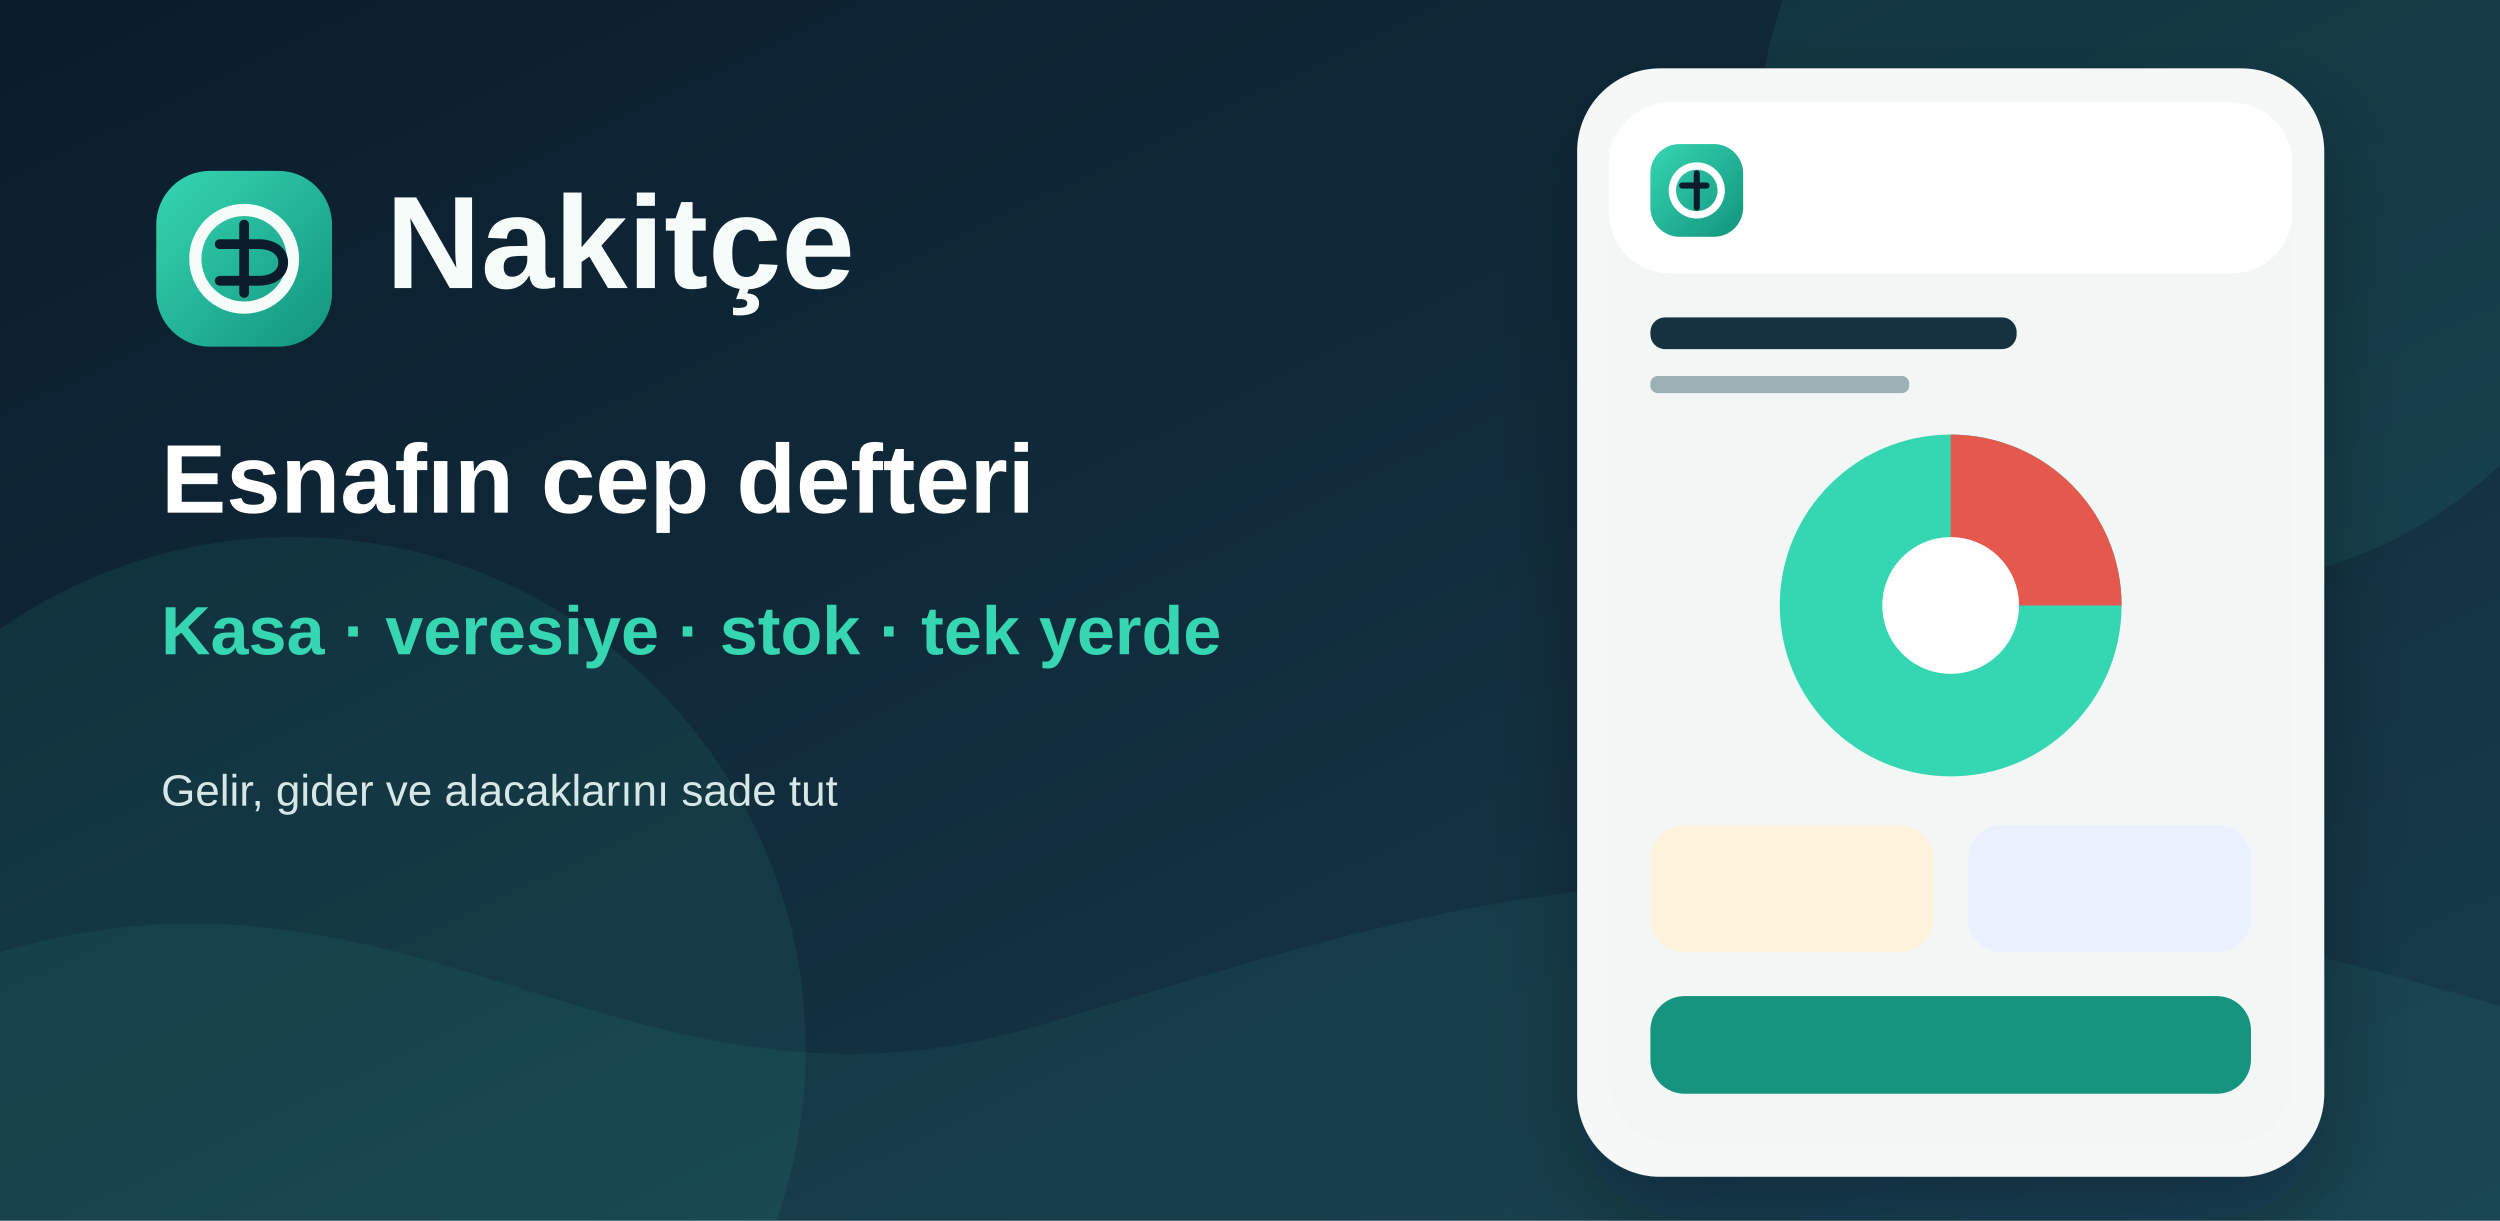
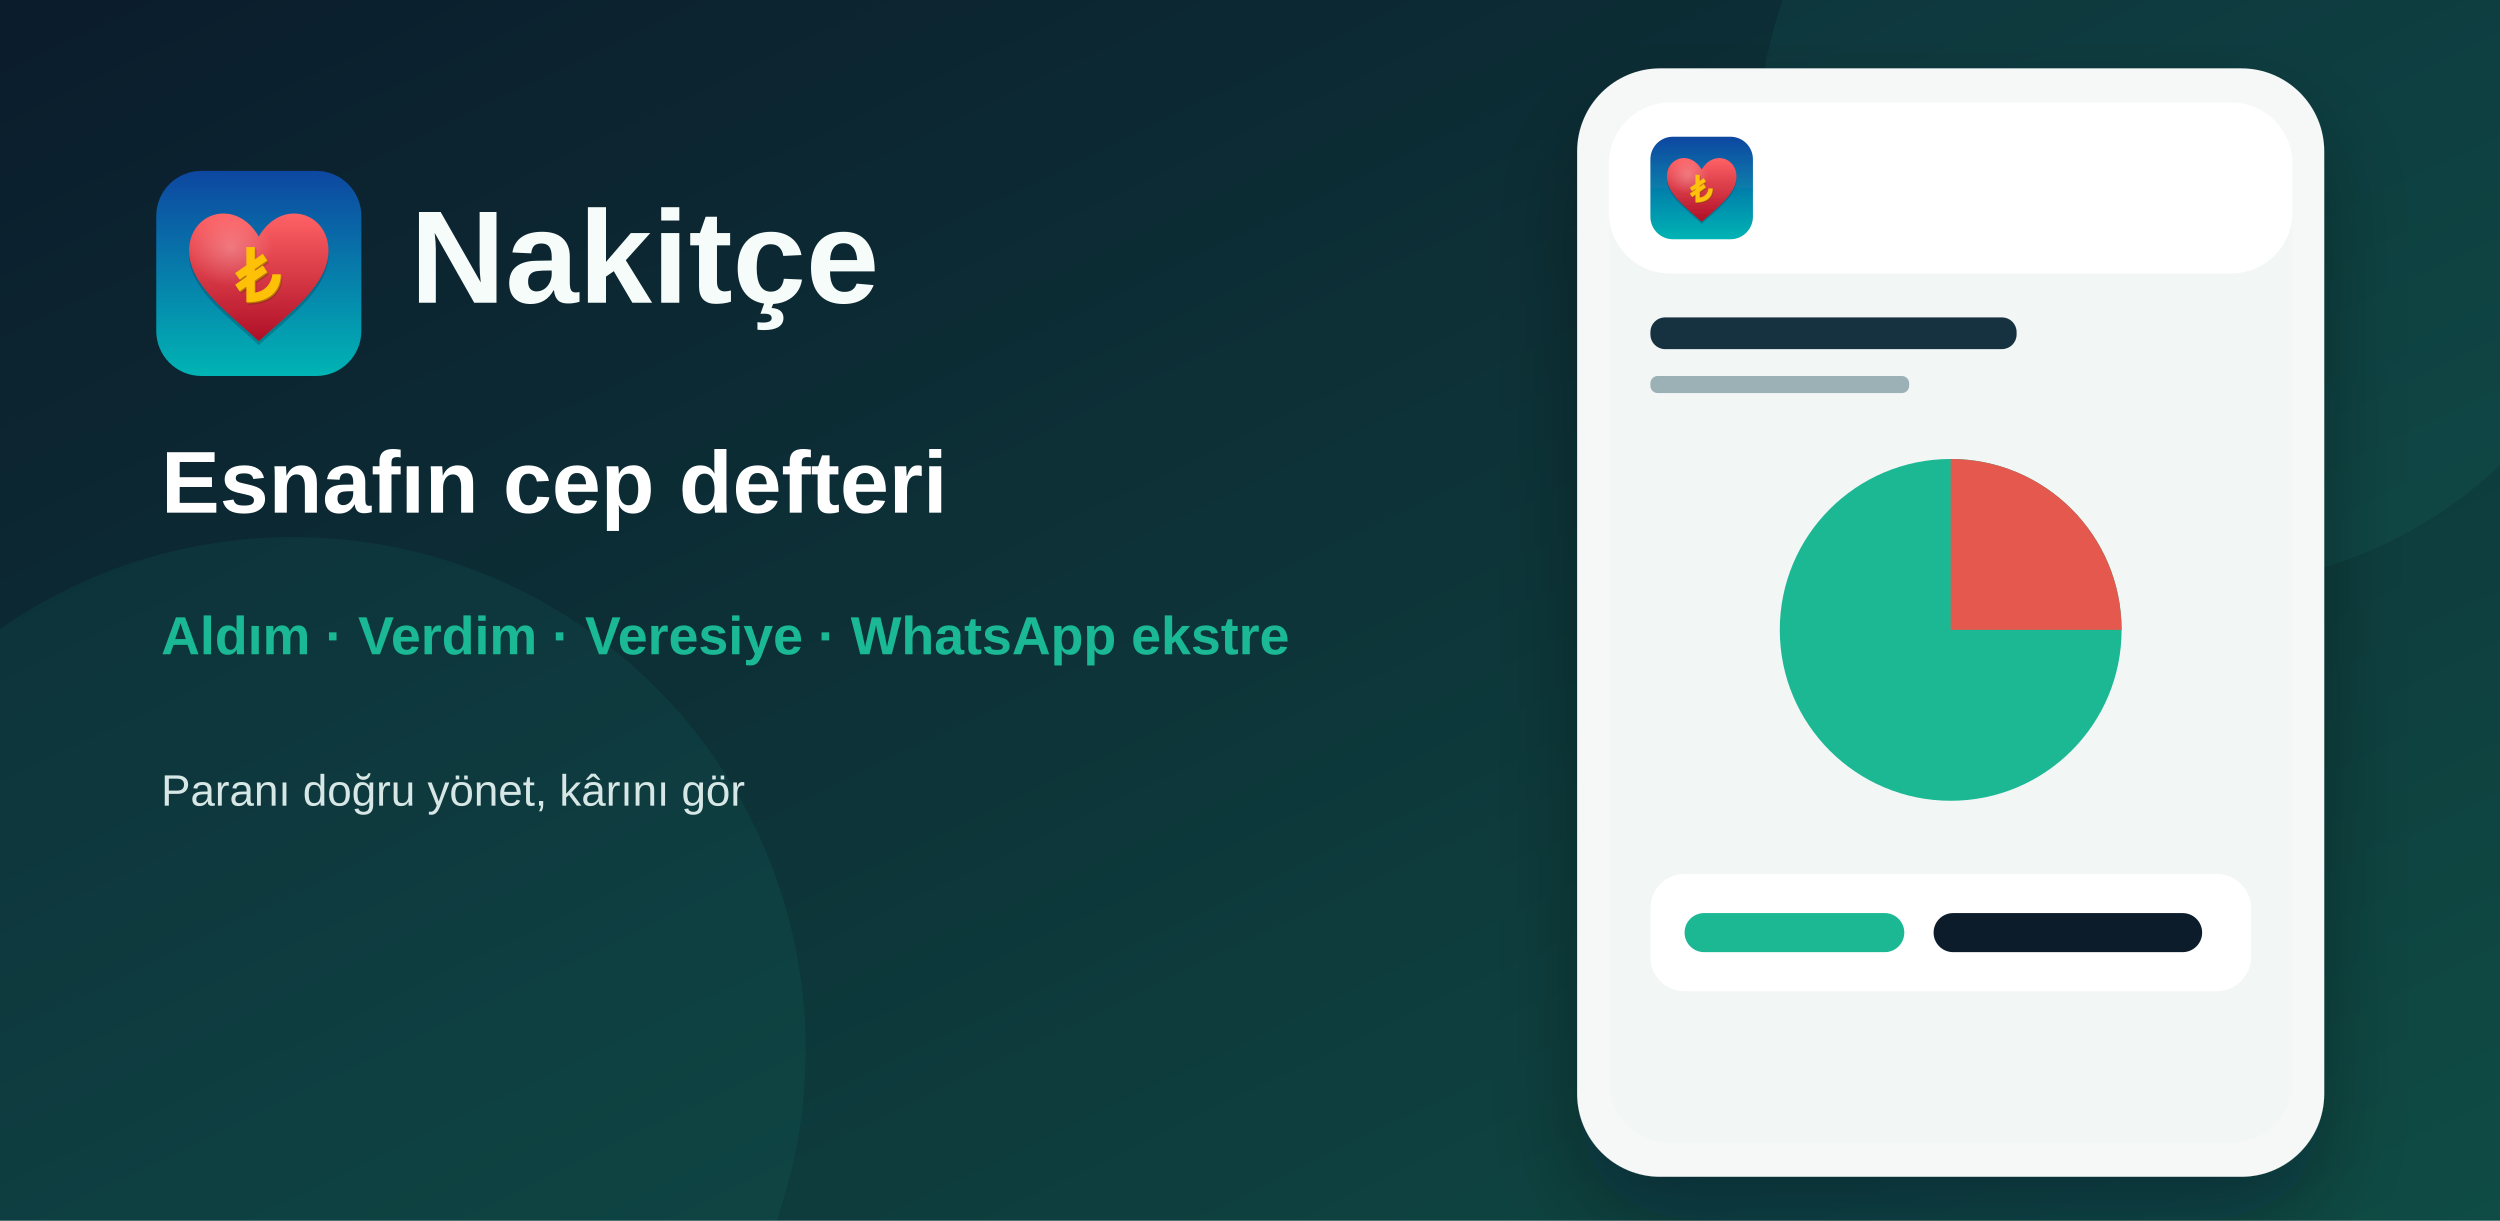
<svg xmlns="http://www.w3.org/2000/svg" width="1024" height="500" viewBox="0 0 1024 500">
  <defs>
    <linearGradient id="bg" x1="0" y1="0" x2="1" y2="1">
      <stop offset="0" stop-color="#0B1C2C" />
-       <stop offset="1" stop-color="#173D4C" />
+       <stop offset="1" stop-color="#0F4C45" />
    </linearGradient>
-     <linearGradient id="accent" x1="0" y1="0" x2="1" y2="1">
-       <stop offset="0" stop-color="#36D6B2" />
-       <stop offset="1" stop-color="#12947D" />
+     <linearGradient id="accent" x2="0" y2="1">
+       <stop stop-color="#0D47A1" />
+       <stop offset="1" stop-color="#00B4B4" />
    </linearGradient>
+     <linearGradient id="heart" x2="0" y2="1">
+       <stop stop-color="#FF6265" />
+       <stop offset="1" stop-color="#AF0F26" />
+     </linearGradient>
+     <radialGradient id="shine" cx=".3" cy=".27" r=".3">
+       <stop stop-color="#FFFFFF" stop-opacity=".25" />
+       <stop offset="1" stop-color="#FFFFFF" stop-opacity="0" />
+     </radialGradient>
+     <path id="heartShape" d="M512 328 C399 133 164 205 164 399 C164 573 369 717 512 850 C655 717 860 573 860 399 C860 205 625 133 512 328Z" />
+     <path id="lira" d="M450 380 H492 V608 C548 600 576 558 580 516 H622 C620 604 562 656 450 656Z M394 510 L532 414 L554 447 L416 543Z M394 568 L532 472 L554 505 L416 601Z" />
+     <g id="brandMark">
+       <rect width="1024" height="1024" rx="225" fill="url(#accent)" />
+       <use href="#heartShape" transform="translate(0 20)" fill="#06121C" opacity=".22" />
+       <use href="#heartShape" fill="url(#heart)" />
+       <use href="#heartShape" fill="url(#shine)" />
+       <use href="#lira" transform="translate(8 12)" fill="#701E12" opacity=".4" />
+       <use href="#lira" transform="translate(5 6)" fill="#B87708" />
+       <use href="#lira" fill="#FFC107" />
+     </g>
    <filter id="shadow" x="-30%" y="-20%" width="160%" height="160%">
      <feDropShadow dx="0" dy="18" stdDeviation="18" flood-color="#06121C" flood-opacity=".32" />
    </filter>
  </defs>
  <rect width="1024" height="500" fill="url(#bg)" />
-   <circle cx="120" cy="430" r="210" fill="#36D6B2" opacity=".08" />
-   <circle cx="900" cy="60" r="180" fill="#36D6B2" opacity=".08" />
-   <path d="M0 390C170 340 258 470 426 420s285-100 598-8v88H0Z" fill="#36D6B2" opacity=".07" />
-   <g transform="translate(64 70)">
-     <rect width="72" height="72" rx="22" fill="url(#accent)" />
-     <circle cx="36" cy="36" r="20" fill="none" stroke="#F6FCF9" stroke-width="5" />
-     <path d="M36 22v28M26 30h16c6 0 10 3 10 7.5S48 45 42 45H26" fill="none" stroke="#0B1C2C" stroke-width="4" stroke-linecap="round" />
-   </g>
-   <text x="158" y="118" fill="#F6FCF9" font-family="Segoe UI, Arial, sans-serif" font-size="54" font-weight="700">Nakitçe</text>
-   <text x="66" y="210" fill="#FFFFFF" font-family="Segoe UI, Arial, sans-serif" font-size="40" font-weight="700">Esnafın cep defteri</text>
-   <text x="66" y="268" fill="#36D6B2" font-family="Segoe UI, Arial, sans-serif" font-size="28" font-weight="600">Kasa · veresiye · stok · tek yerde</text>
-   <text x="66" y="330" fill="#D6E7E5" font-family="Segoe UI, Arial, sans-serif" font-size="18">Gelir, gider ve alacaklarını sade tut</text>
+   <circle cx="120" cy="430" r="210" fill="#1AB894" opacity=".08" />
+   <circle cx="900" cy="60" r="180" fill="#1AB894" opacity=".08" />
+   <use href="#brandMark" transform="translate(64 70) scale(.08203125)" />
+   <text x="168" y="124" fill="#F6FCF9" font-family="Segoe UI, Arial, sans-serif" font-size="54" font-weight="700">Nakitçe</text>
+   <text x="66" y="210" fill="#FFFFFF" font-family="Segoe UI, Arial, sans-serif" font-size="36" font-weight="700">Esnafın cep defteri</text>
+   <text x="66" y="268" fill="#1AB894" font-family="Segoe UI, Arial, sans-serif" font-size="22" font-weight="600">Aldım · Verdim · Veresiye · WhatsApp ekstre</text>
+   <text x="66" y="330" fill="#D6E7E5" font-family="Segoe UI, Arial, sans-serif" font-size="18">Paranı doğru yönet, kârını gör</text>
  <g transform="translate(616 28)" filter="url(#shadow)">
    <rect x="30" y="0" width="306" height="454" rx="34" fill="#F6F8F7" />
    <rect x="43" y="14" width="280" height="426" rx="25" fill="#F2F6F5" />
    <rect x="43" y="14" width="280" height="70" rx="25" fill="#FFFFFF" />
-     <rect x="60" y="31" width="38" height="38" rx="12" fill="url(#accent)" />
-     <circle cx="79" cy="50" r="10" fill="none" stroke="#fff" stroke-width="3" />
-     <path d="M79 43v14M73 48h10" stroke="#0B1C2C" stroke-width="2.5" stroke-linecap="round" />
+     <use href="#brandMark" transform="translate(60 28) scale(.04101562)" />
    <rect x="60" y="102" width="150" height="13" rx="6" fill="#183140" />
    <rect x="60" y="126" width="106" height="7" rx="3" fill="#9CB1B5" />
-     <circle cx="183" cy="220" r="70" fill="#36D6B2" />
-     <path d="M183 150A70 70 0 0 1 253 220L183 220Z" fill="#E4584E" />
-     <circle cx="183" cy="220" r="28" fill="#FFFFFF" />
-     <rect x="60" y="310" width="116" height="52" rx="14" fill="#FFF2DC" />
-     <rect x="190" y="310" width="116" height="52" rx="14" fill="#EAF0FF" />
-     <rect x="60" y="380" width="246" height="40" rx="14" fill="#12947D" />
+     <circle cx="183" cy="230" r="70" fill="#1AB894" />
+     <path d="M183 160A70 70 0 0 1 253 230L183 230Z" fill="#E4584E" />
+     <rect x="60" y="330" width="246" height="48" rx="14" fill="#FFFFFF" />
+     <rect x="74" y="346" width="90" height="16" rx="8" fill="#1AB894" />
+     <rect x="176" y="346" width="110" height="16" rx="8" fill="#0B1C2C" />
  </g>
</svg>
